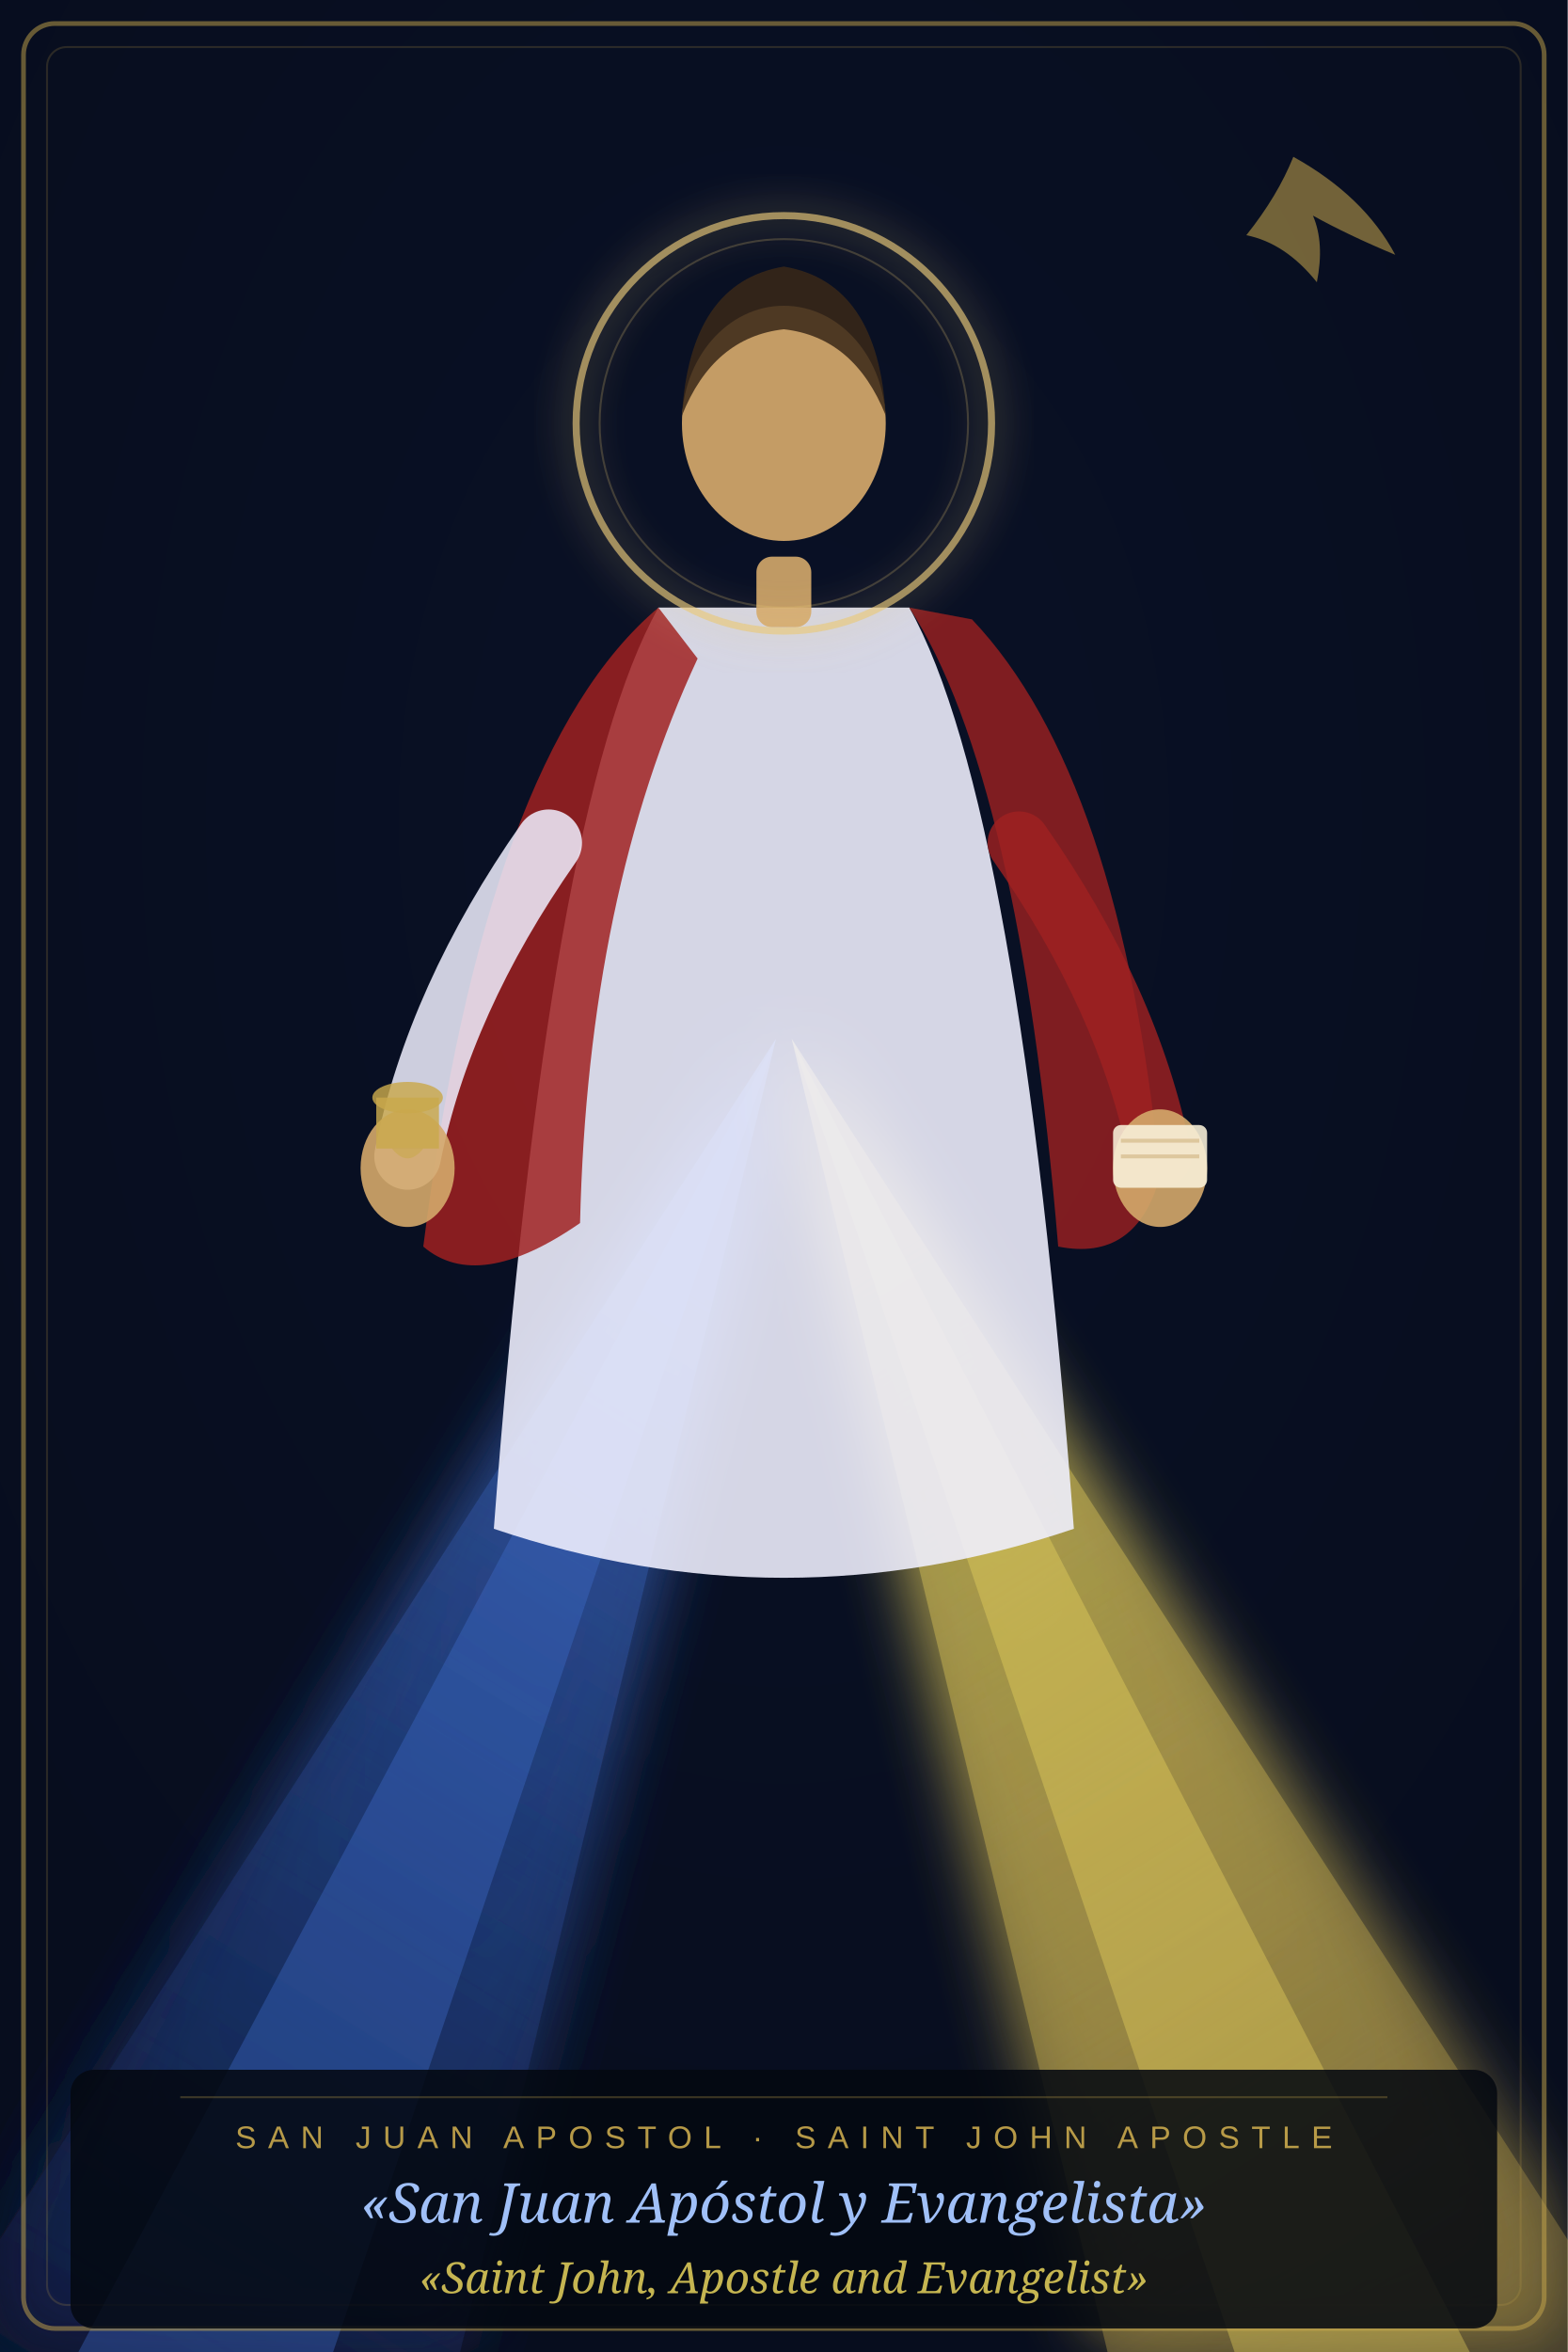
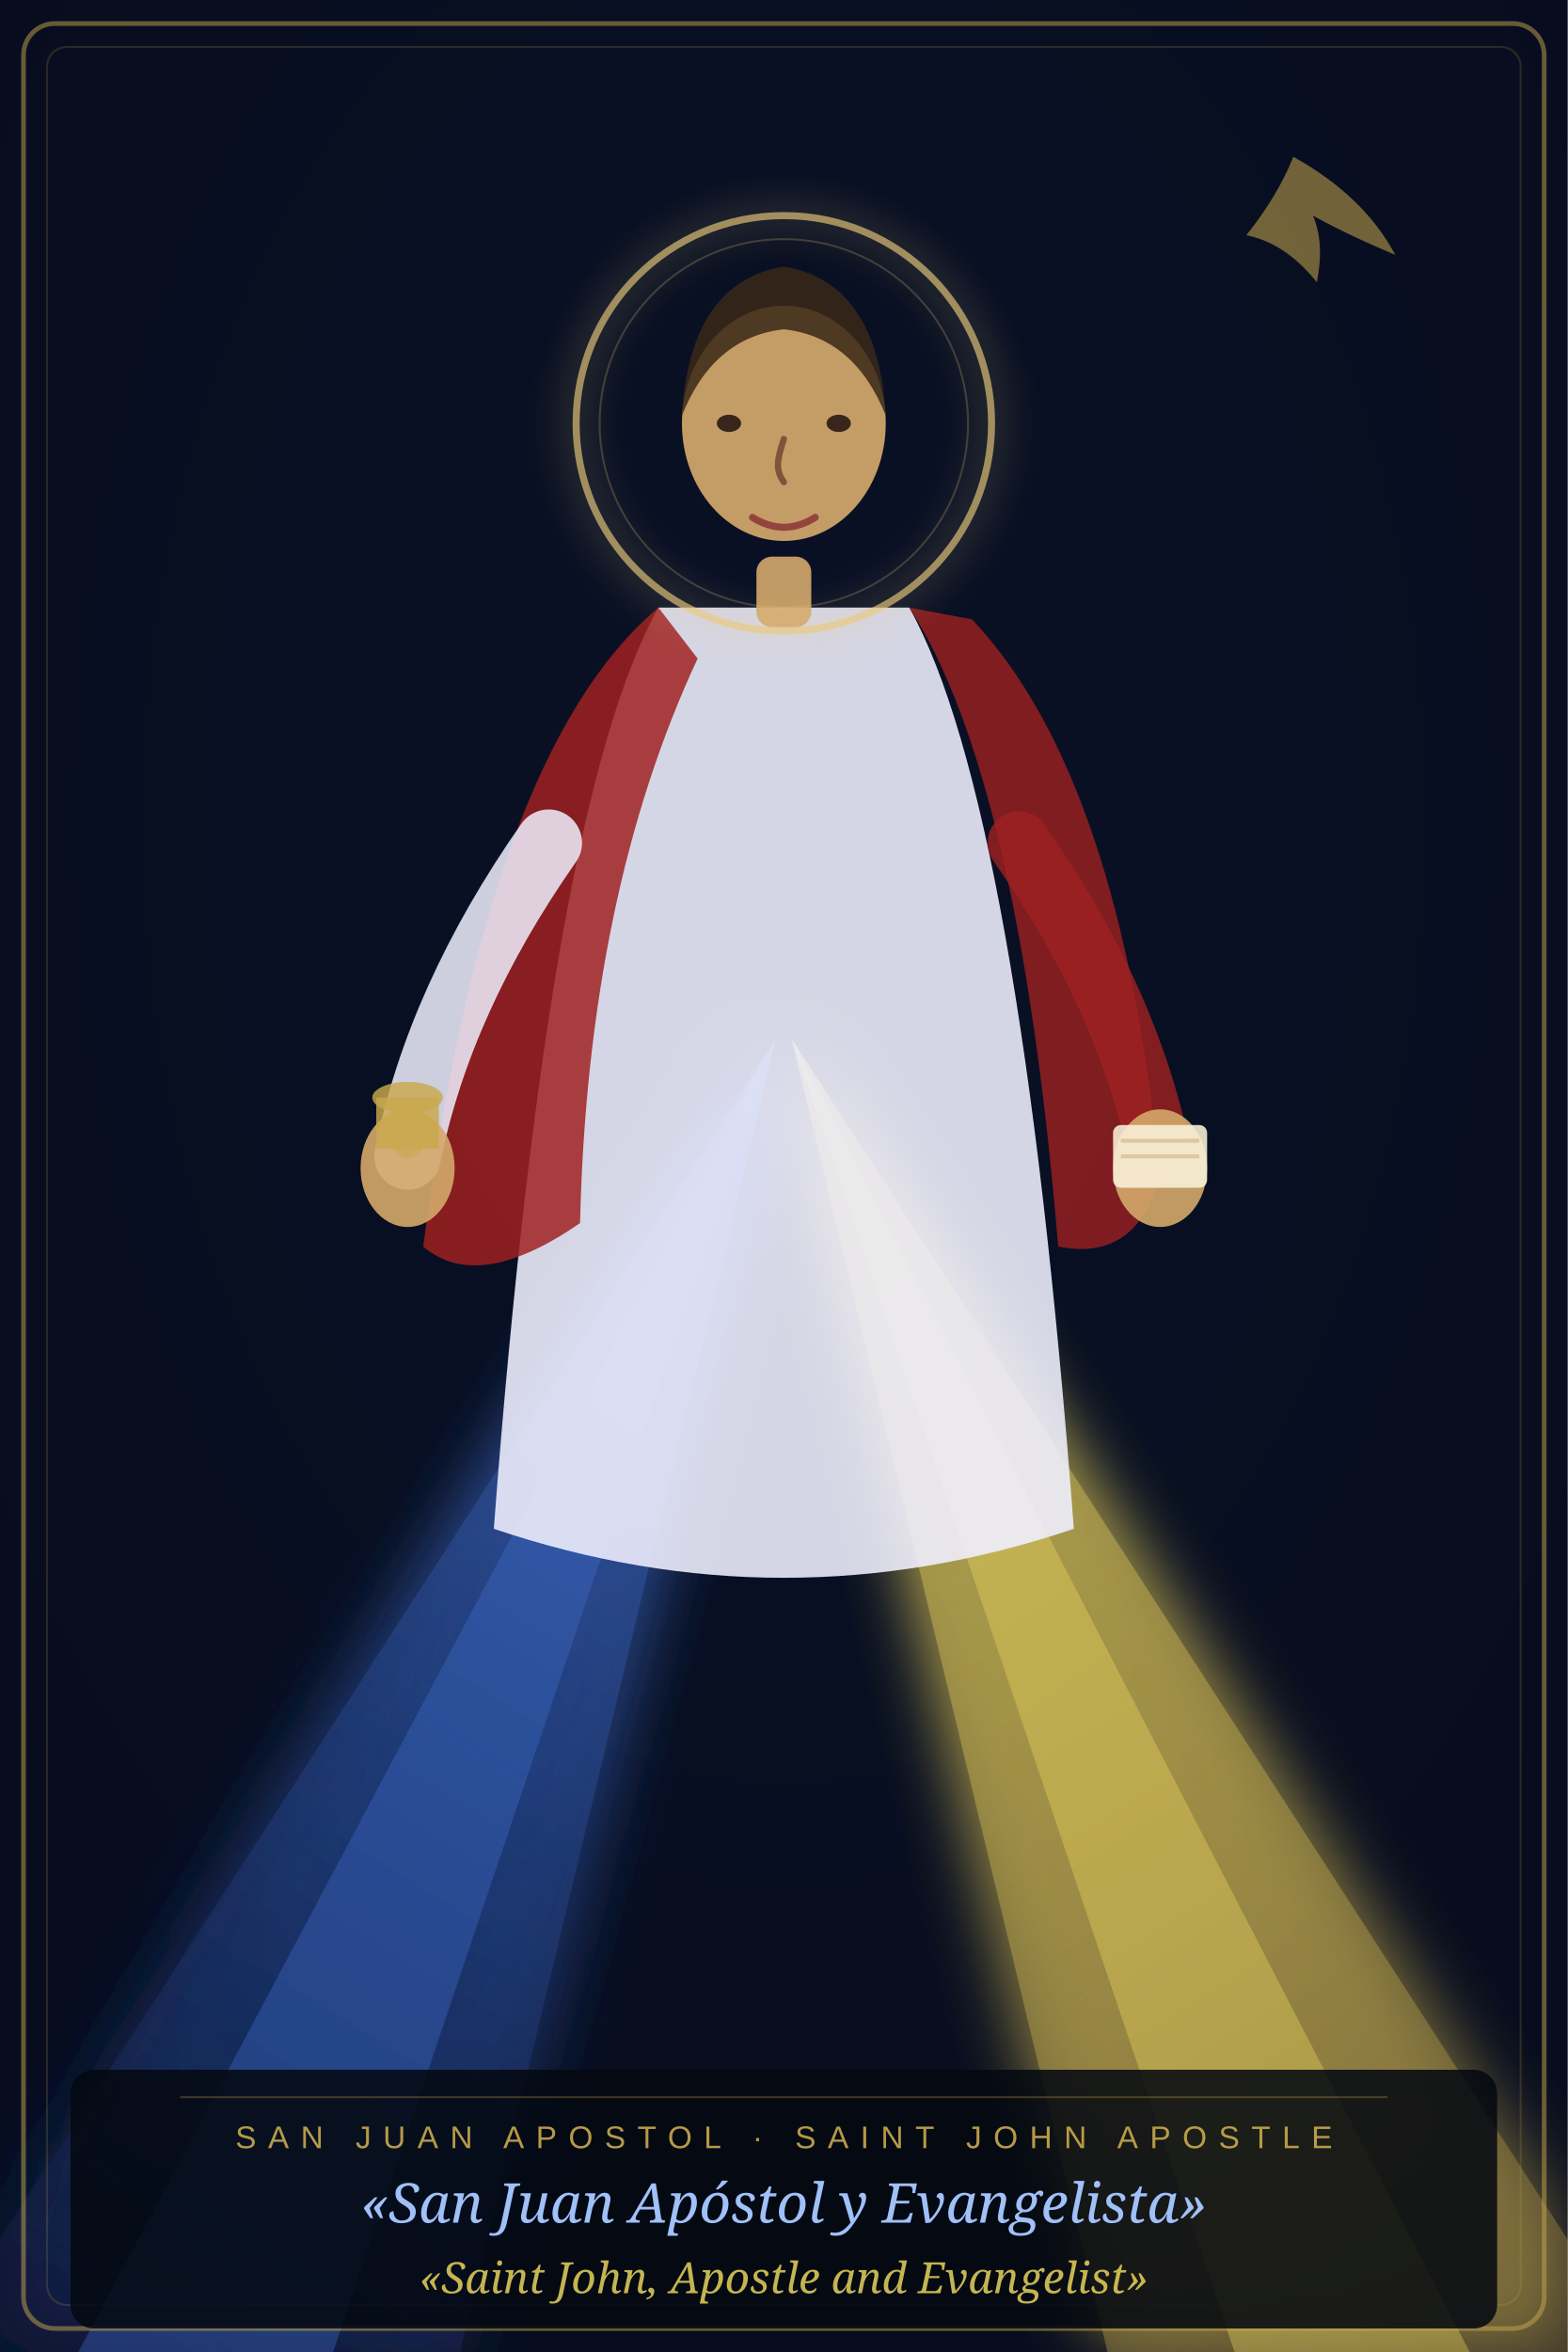
<svg xmlns="http://www.w3.org/2000/svg" viewBox="0 0 400 600">
  <defs>
    <radialGradient id="sja-bg" cx="50%" cy="35%" r="65%">
      <stop offset="0%" stop-color="#080c18" />
      <stop offset="100%" stop-color="#040810" />
    </radialGradient>
    <linearGradient id="sja-r1" x1="50%" y1="0%" x2="10%" y2="100%">
      <stop offset="0%" stop-color="#4070d0" stop-opacity="1" />
      <stop offset="100%" stop-color="#102050" stop-opacity="0.4" />
    </linearGradient>
    <linearGradient id="sja-r2" x1="50%" y1="0%" x2="90%" y2="100%">
      <stop offset="0%" stop-color="#f5e060" stop-opacity="1" />
      <stop offset="100%" stop-color="#c9a84c" stop-opacity="0.4" />
    </linearGradient>
    <filter id="sja-gl">
      <feGaussianBlur stdDeviation="9" result="b" />
      <feMerge>
        <feMergeNode in="b" />
        <feMergeNode in="b" />
        <feMergeNode in="SourceGraphic" />
      </feMerge>
    </filter>
    <filter id="sja-g2">
      <feGaussianBlur stdDeviation="5" result="b" />
      <feMerge>
        <feMergeNode in="b" />
        <feMergeNode in="SourceGraphic" />
      </feMerge>
    </filter>
  </defs>
  <rect width="400" height="600" fill="url(#sja-bg)" />
  <rect width="400" height="600" fill="#2040a0" opacity="0.10" />
  <polygon points="198,265 -25,610 115,610" fill="url(#sja-r1)" filter="url(#sja-gl)" opacity="0.72" />
  <polygon points="198,265 20,600  85,600" fill="#4070d0" opacity="0.36" />
  <polygon points="202,265 425,610 285,610" fill="url(#sja-r2)" filter="url(#sja-gl)" opacity="0.70" />
  <polygon points="202,265 375,600 315,600" fill="#f5e060" opacity="0.34" />
  <path d="M168,155 Q140,205 126,390 Q200,415 274,390 Q260,205 232,155 Z" fill="#f0f0ff" opacity="0.88" />
  <path d="M168,155 Q124,192 108,318 Q122,330 148,312 Q150,228 178,168 Z" fill="#a02020" opacity="0.84" />
  <path d="M232,155 Q260,198 270,318 Q290,322 296,300 Q286,198 248,158 Z" fill="#a02020" opacity="0.78" />
  <path d="M140,215 Q112,255 104,295" stroke="#f0f0ff" stroke-width="17" fill="none" stroke-linecap="round" opacity="0.85" />
  <path d="M260,215 Q288,255 296,295" stroke="#a02020" stroke-width="16" fill="none" stroke-linecap="round" opacity="0.80" />
  <ellipse cx="104" cy="298" rx="12" ry="15" fill="#d4a86a" opacity="0.9" />
  <ellipse cx="296" cy="298" rx="12" ry="15" fill="#d4a86a" opacity="0.9" />
  <path d="M96,293 L96,280 L112,280 L112,293 Z" fill="#c9a84c" opacity="0.82" />
  <ellipse cx="104" cy="280" rx="9" ry="4" fill="#c9a84c" opacity="0.82" />
  <path d="M100,293 Q104,298 108,293" fill="#c9a84c" opacity="0.6" />
  <rect x="284" y="287" width="24" height="16" rx="2" fill="#f8f0d8" opacity="0.88" />
  <path d="M286,291 L306,291" stroke="#c8a870" stroke-width="1" opacity="0.5" />
  <path d="M286,295 L306,295" stroke="#c8a870" stroke-width="1" opacity="0.5" />
  <path d="M330,40 Q348,50 356,65 Q344,60 335,55 Q338,62 336,72 Q328,62 318,60 Q326,50 330,40 Z" fill="#c9a84c" opacity="0.55" />
  <rect x="193" y="142" width="14" height="18" rx="4" fill="#d4a86a" opacity="0.9" />
  <ellipse cx="200" cy="108" rx="26" ry="30" fill="#d4a86a" opacity="0.92" />
  <path d="M174,106 Q176,72 200,68 Q224,72 226,106 Q218,86 200,84 Q182,86 174,106 Z" fill="#3a2818" opacity="0.85" />
  <circle cx="200" cy="108" r="53" fill="none" stroke="#e8c97a" stroke-width="1.8" stroke-opacity="0.65" filter="url(#sja-g2)" />
  <circle cx="200" cy="108" r="47" fill="none" stroke="#e8c97a" stroke-width="0.5" stroke-opacity="0.22" />
  <rect x="6" y="6" width="388" height="588" rx="8" fill="none" stroke="#c9a84c" stroke-width="1.2" stroke-opacity="0.5" />
  <rect x="12" y="12" width="376" height="576" rx="5" fill="none" stroke="#c9a84c" stroke-width="0.5" stroke-opacity="0.18" />
  <rect x="18" y="528" width="364" height="66" rx="6" fill="#040810" opacity="0.86" />
  <line x1="46" y1="535" x2="354" y2="535" stroke="#c9a84c" stroke-width="0.5" stroke-opacity="0.28" />
  <text x="200" y="548" text-anchor="middle" font-family="Arial,sans-serif" font-size="8" fill="#c9a84c" letter-spacing="3" opacity="0.9">SAN JUAN APOSTOL  ·  SAINT JOHN APOSTLE</text>
  <text x="200" y="567" text-anchor="middle" font-family="Georgia,serif" font-size="14" fill="#a0c0f8" font-style="italic">«San Juan Apóstol y Evangelista»</text>
  <text x="200" y="585" text-anchor="middle" font-family="Georgia,serif" font-size="11" fill="#f5e060" font-style="italic" opacity="0.8">«Saint John, Apostle and Evangelist»</text>
+   <g id="tup-face-features" opacity="0.9">
+     <ellipse id="tup-eye-left" cx="186" cy="108" rx="3.1" ry="2.2" fill="#2a1a12" />
+     <ellipse id="tup-eye-right" cx="214" cy="108" rx="3.1" ry="2.2" fill="#2a1a12" />
+     <path id="tup-nose" d="M200 112 C198 118, 198 120, 200 123" stroke="#7b4a35" stroke-width="1.6" fill="none" stroke-linecap="round" />
+     <path id="tup-mouth" d="M192 132 Q200 137 208 132" stroke="#8f3a3a" stroke-width="1.8" fill="none" stroke-linecap="round" />
+   </g>
</svg>
